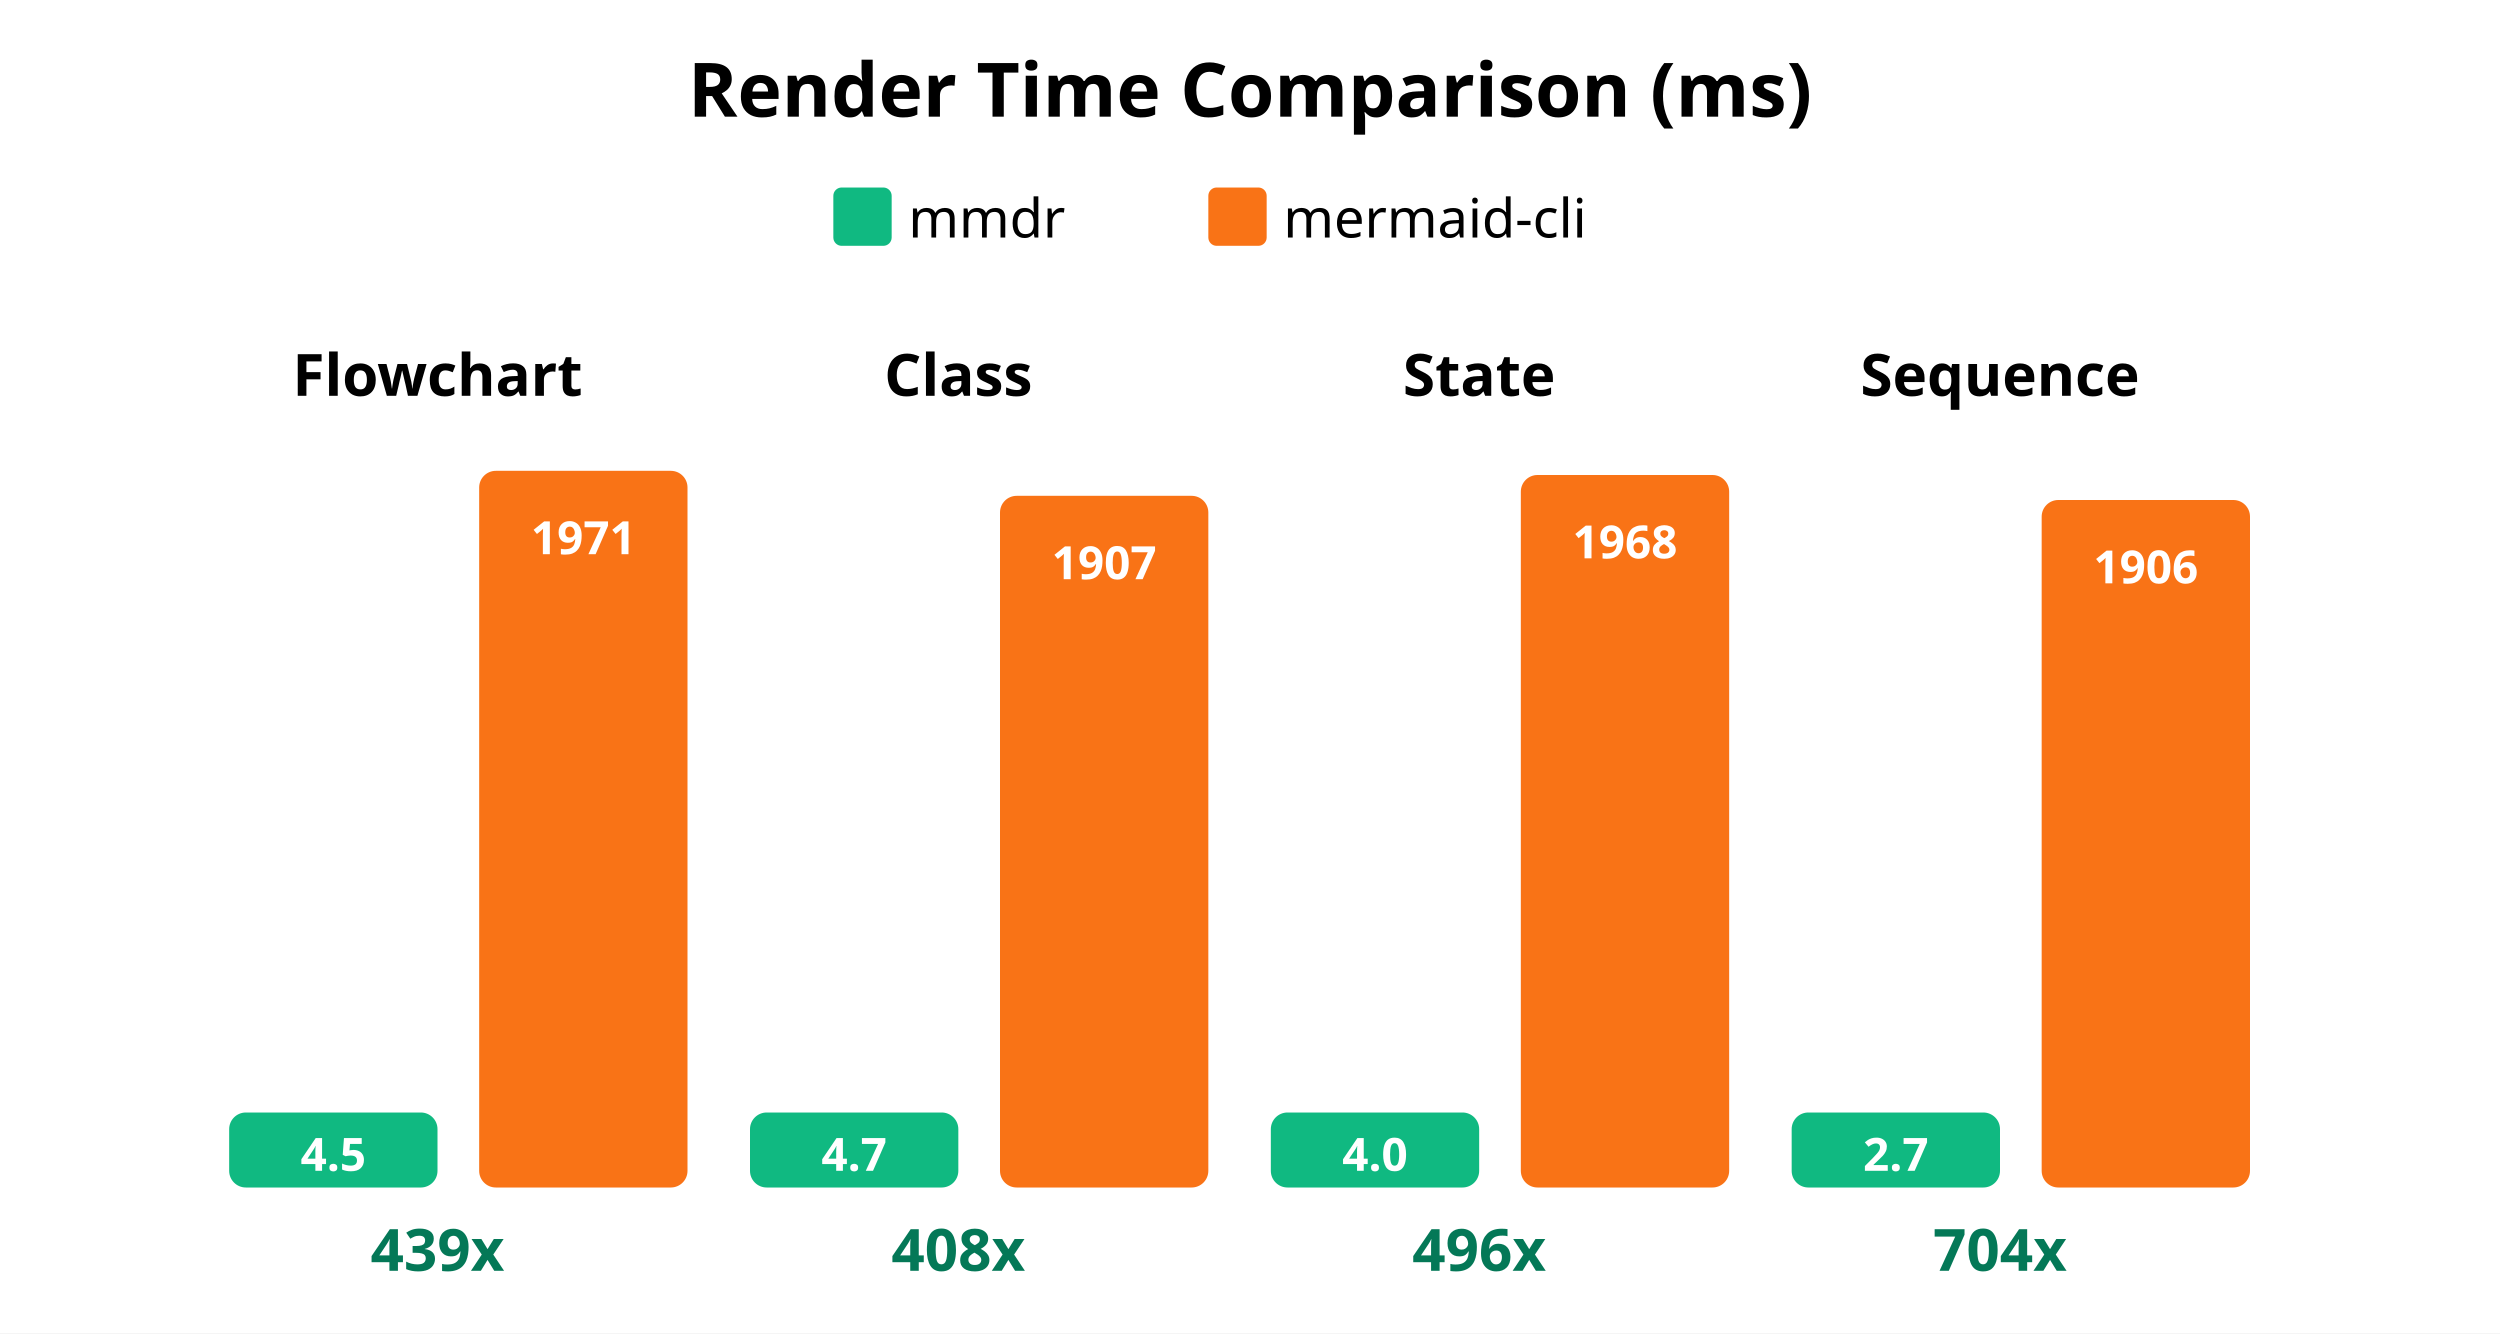
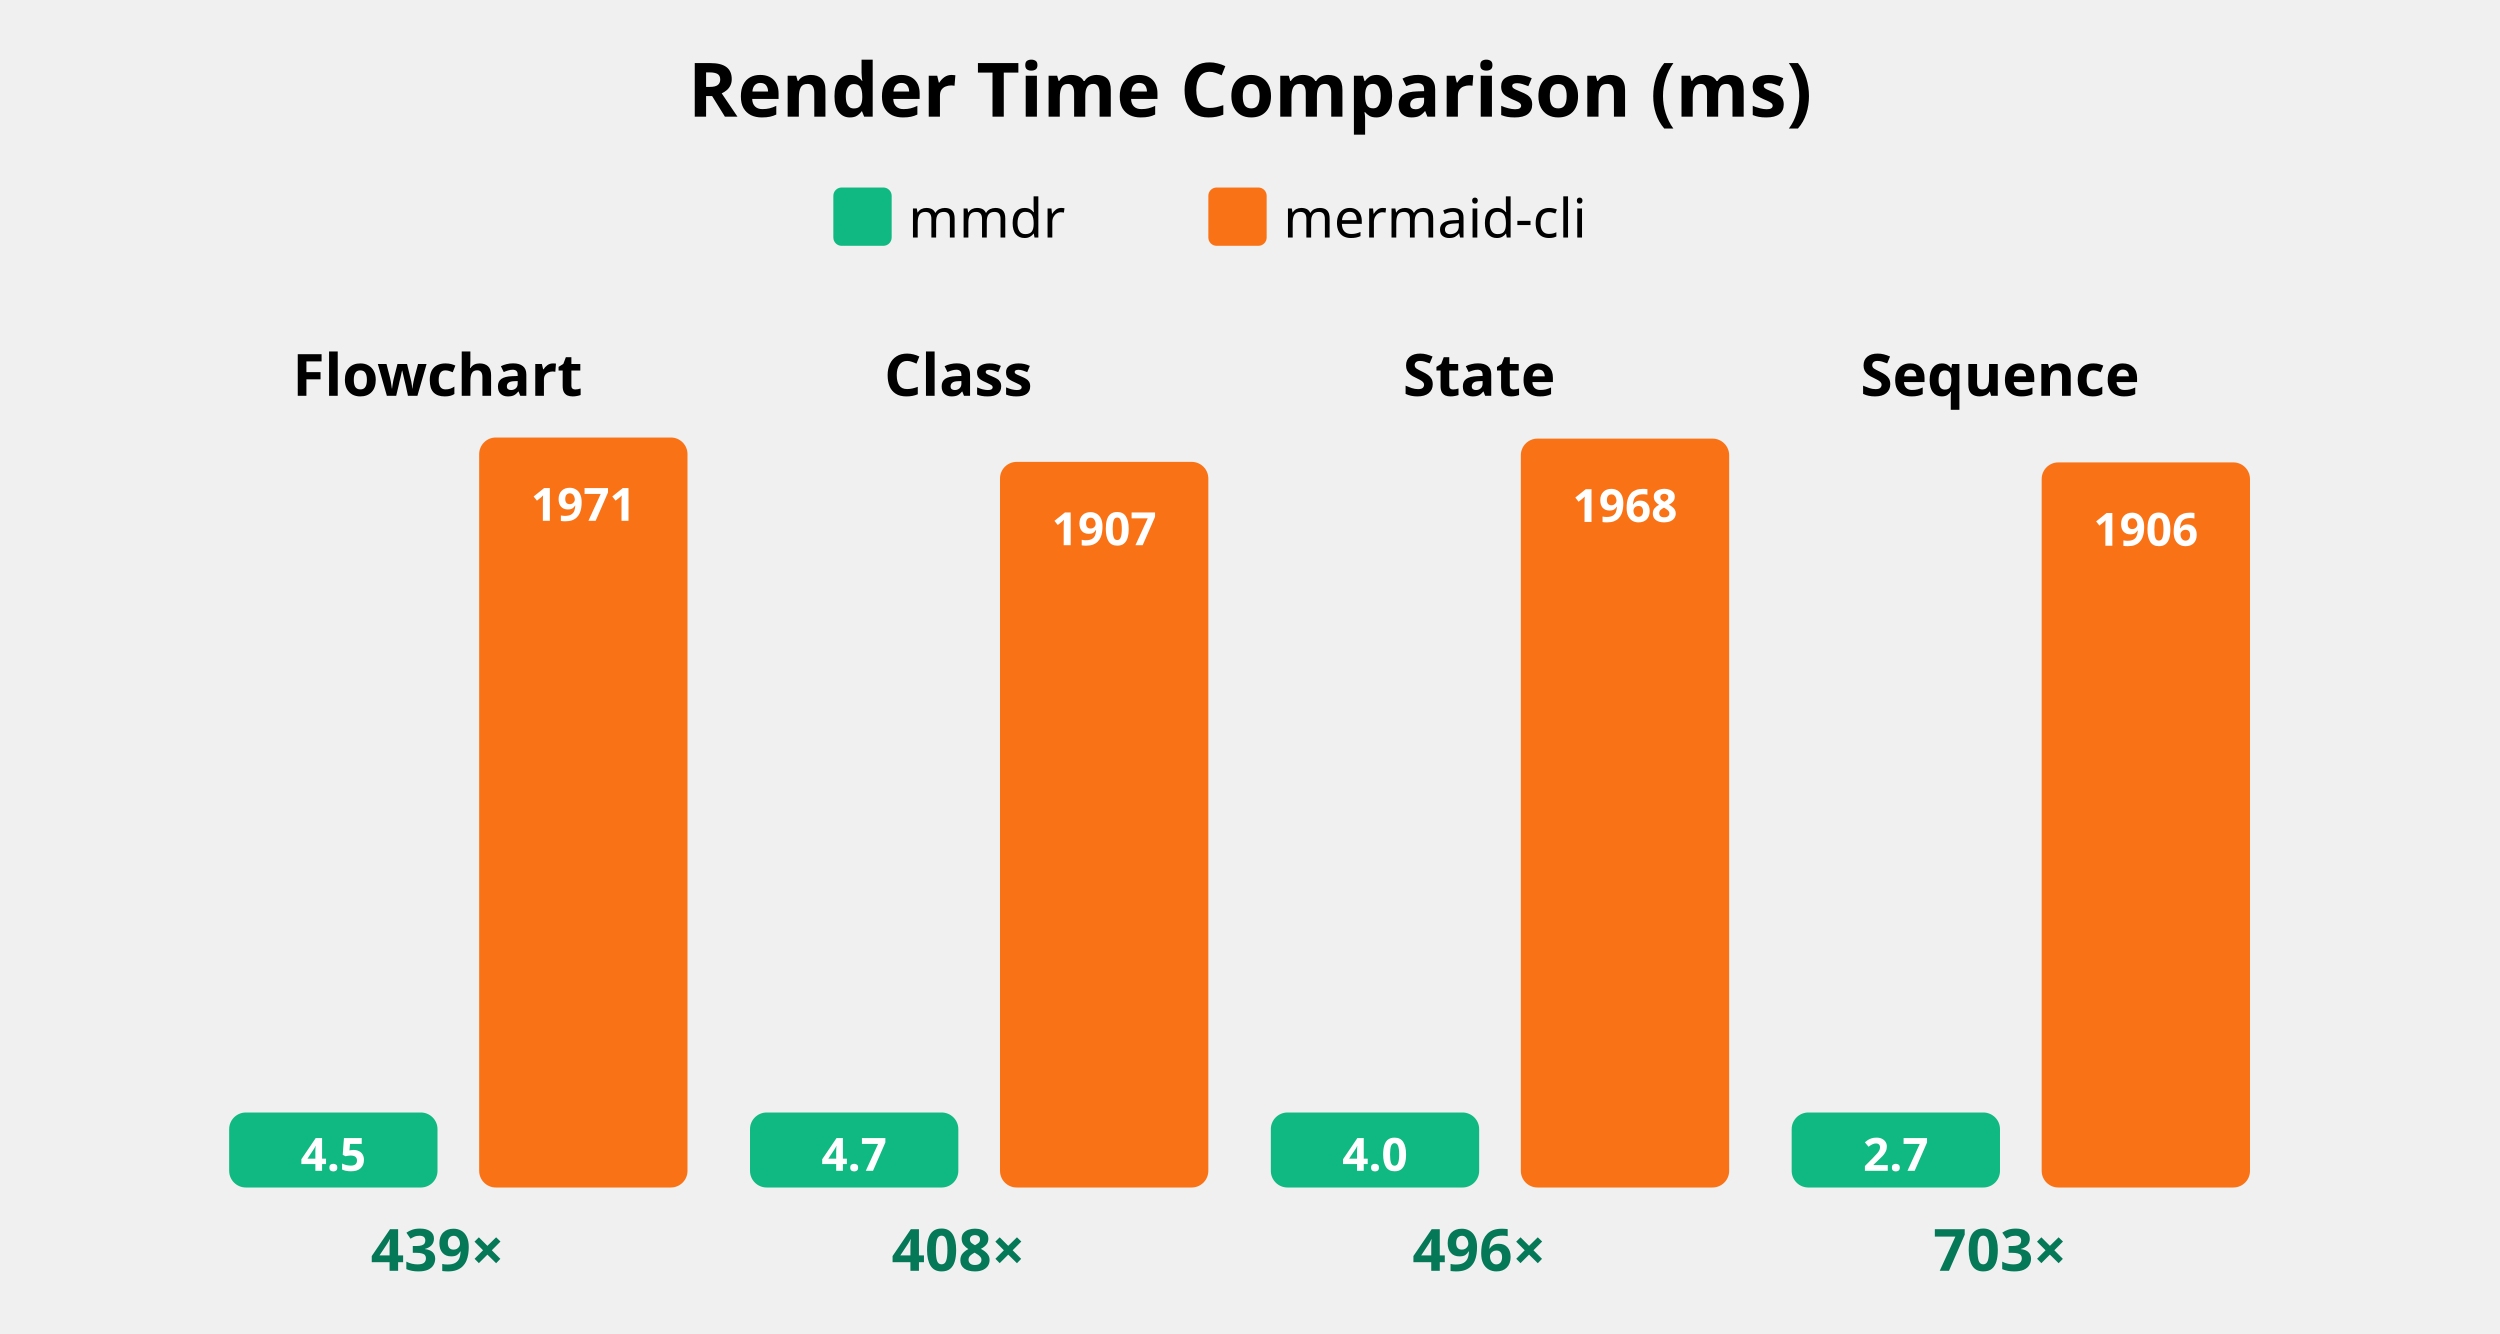
<svg xmlns="http://www.w3.org/2000/svg" viewBox="0 0 600 320">
-   <rect width="600" height="320" fill="#FFFFFF" />
  <style>
    .title { font: bold 18px system-ui, sans-serif; fill: #000; }
    .label { font: bold 14px system-ui, sans-serif; fill: #000; }
    .value { font: bold 11px system-ui, sans-serif; fill: white; }
    .speedup { font: bold 14px system-ui, sans-serif; fill: #047857; }
    .legend { font: 13px system-ui, sans-serif; fill: #000; }
  </style>
  <text x="300.0" y="28" text-anchor="middle" class="title">Render Time Comparison (ms)</text>
  <rect x="200" y="45" width="14" height="14" rx="2" fill="#10b981" />
  <text x="218" y="57" class="legend">mmdr</text>
  <rect x="290" y="45" width="14" height="14" rx="2" fill="#f97316" />
  <text x="308" y="57" class="legend">mermaid-cli</text>
  <text x="105" y="95" text-anchor="middle" class="label">Flowchart</text>
  <rect x="55" y="267" width="50" height="18" rx="4" fill="#10b981" />
  <text x="80.0" y="281" text-anchor="middle" class="value">4.5</text>
-   <rect x="115" y="113" width="50" height="172" rx="4" fill="#f97316" />
-   <text x="140.0" y="133" text-anchor="middle" class="value">1971</text>
-   <text x="105" y="305" text-anchor="middle" class="speedup">439x</text>
+   <rect x="115" y="105.0" width="50" height="180.0" rx="4" fill="#f97316" />
+   <text x="140.0" y="125.0" text-anchor="middle" class="value">1971</text>
+   <text x="105" y="305" text-anchor="middle" class="speedup">439×</text>
  <text x="230" y="95" text-anchor="middle" class="label">Class</text>
  <rect x="180" y="267" width="50" height="18" rx="4" fill="#10b981" />
  <text x="205.0" y="281" text-anchor="middle" class="value">4.7</text>
-   <rect x="240" y="119" width="50" height="166" rx="4" fill="#f97316" />
-   <text x="265.0" y="139" text-anchor="middle" class="value">1907</text>
-   <text x="230" y="305" text-anchor="middle" class="speedup">408x</text>
+   <rect x="240" y="110.85" width="50" height="174.15" rx="4" fill="#f97316" />
+   <text x="265.0" y="130.85" text-anchor="middle" class="value">1907</text>
+   <text x="230" y="305" text-anchor="middle" class="speedup">408×</text>
  <text x="355" y="95" text-anchor="middle" class="label">State</text>
  <rect x="305" y="267" width="50" height="18" rx="4" fill="#10b981" />
  <text x="330.0" y="281" text-anchor="middle" class="value">4.0</text>
-   <rect x="365" y="114" width="50" height="171" rx="4" fill="#f97316" />
-   <text x="390.0" y="134" text-anchor="middle" class="value">1968</text>
-   <text x="355" y="305" text-anchor="middle" class="speedup">496x</text>
+   <rect x="365" y="105.264" width="50" height="179.736" rx="4" fill="#f97316" />
+   <text x="390.0" y="125.264" text-anchor="middle" class="value">1968</text>
+   <text x="355" y="305" text-anchor="middle" class="speedup">496×</text>
  <text x="480" y="95" text-anchor="middle" class="label">Sequence</text>
  <rect x="430" y="267" width="50" height="18" rx="4" fill="#10b981" />
  <text x="455.0" y="281" text-anchor="middle" class="value">2.7</text>
-   <rect x="490" y="120" width="50" height="165" rx="4" fill="#f97316" />
-   <text x="515.0" y="140" text-anchor="middle" class="value">1906</text>
-   <text x="480" y="305" text-anchor="middle" class="speedup">704x</text>
+   <rect x="490" y="110.977" width="50" height="174.023" rx="4" fill="#f97316" />
+   <text x="515.0" y="130.977" text-anchor="middle" class="value">1906</text>
+   <text x="480" y="305" text-anchor="middle" class="speedup">703×</text>
</svg>
